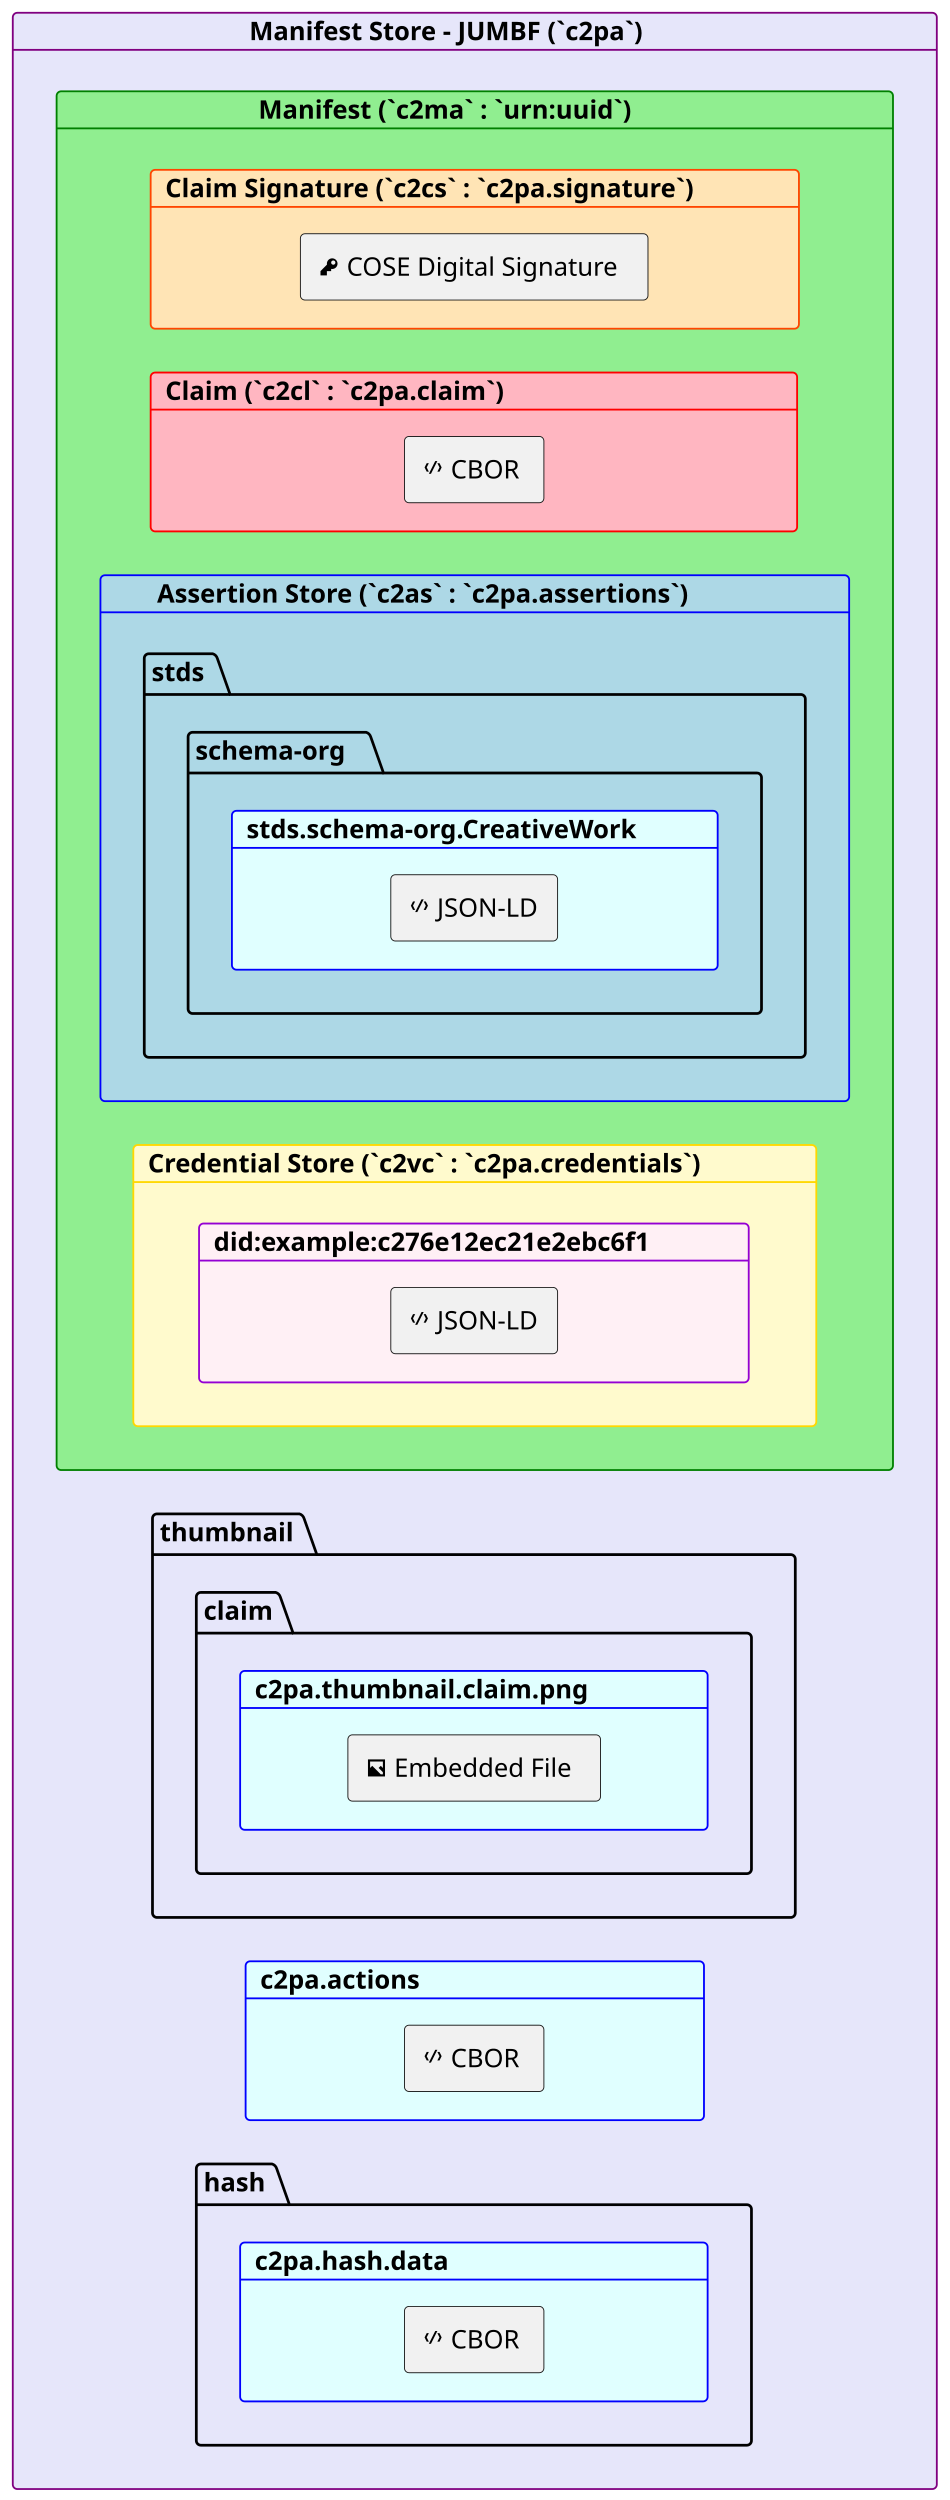
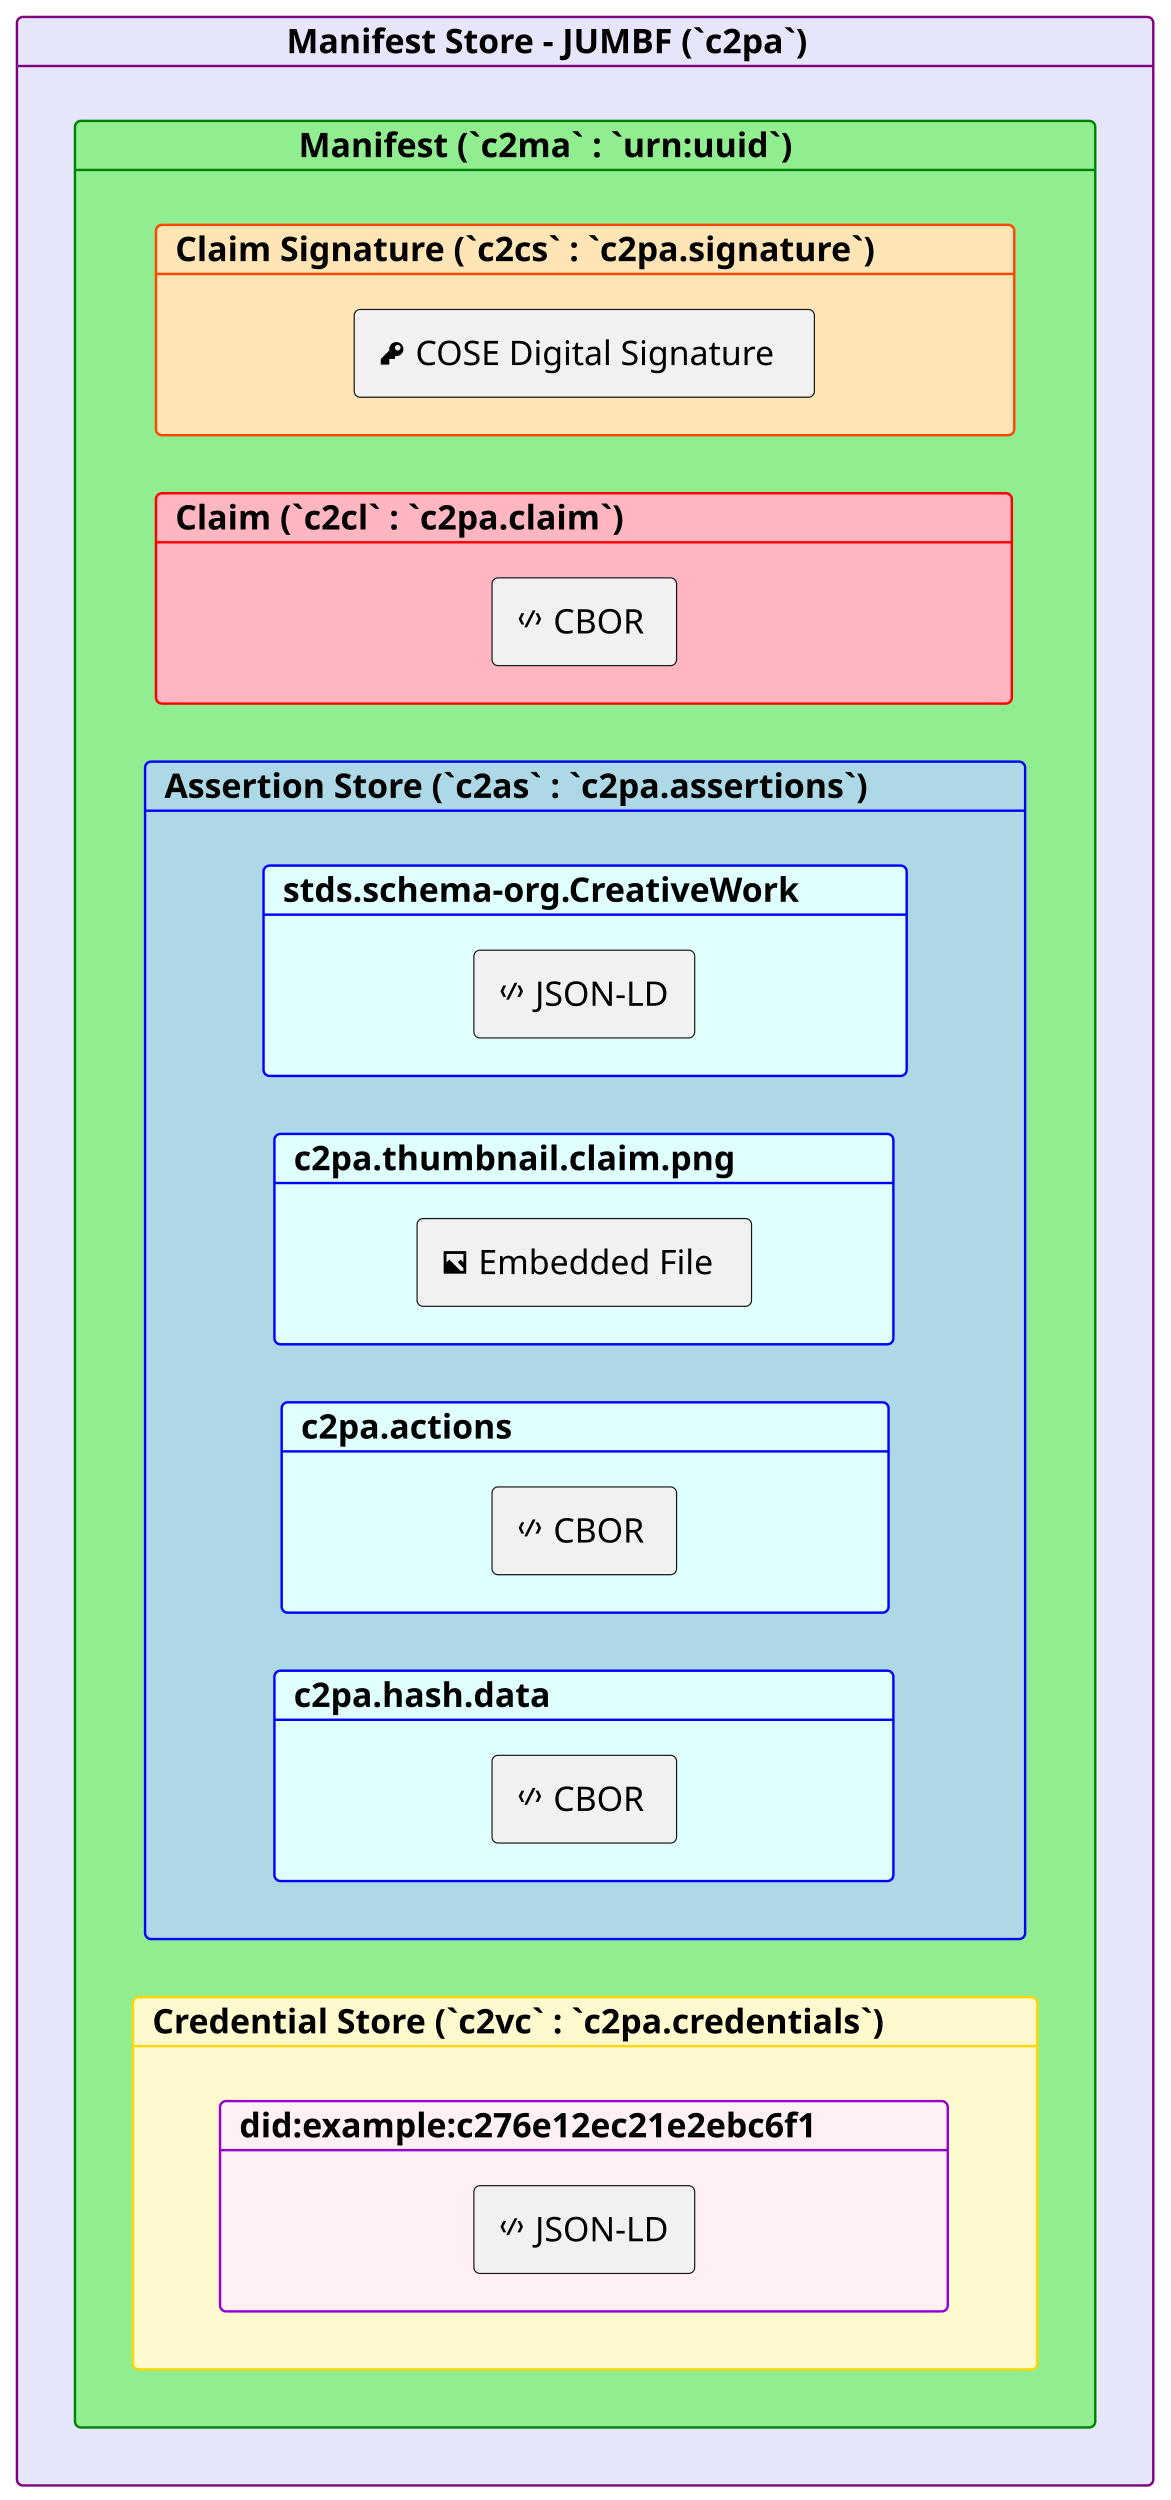
- <svg xmlns="http://www.w3.org/2000/svg" contentStyleType="text/css" height="1369px" preserveAspectRatio="none" style="width:520px;height:1369px;background:#FFFFFF;" version="1.1" viewBox="0 0 520 1369" width="520px" zoomAndPan="magnify">
+ <svg xmlns="http://www.w3.org/2000/svg" contentStyleType="text/css" height="1034px" preserveAspectRatio="none" style="width:484px;height:1034px;background:#FFFFFF;" version="1.1" viewBox="0 0 484 1034" width="484px" zoomAndPan="magnify">
  <defs />
  <g>
    <g id="cluster_c2pa">
-       <rect fill="#E6E6FA" height="1356" rx="2.5" ry="2.5" style="stroke:#800080;stroke-width:1.0;" width="506" x="7" y="7" />
-       <line style="stroke:#800080;stroke-width:1.0;" x1="7" x2="513" y1="27.297" y2="27.297" />
-       <text fill="#000000" font-family="Source Sans Pro" font-size="14" font-weight="bold" lengthAdjust="spacing" textLength="247" x="136.5" y="21.995">Manifest Store - JUMBF (`c2pa`)</text>
+       <rect fill="#E6E6FA" height="1021" rx="2.5" ry="2.5" style="stroke:#800080;stroke-width:1.0;" width="470" x="7" y="7" />
+       <line style="stroke:#800080;stroke-width:1.0;" x1="7" x2="477" y1="27.297" y2="27.297" />
+       <text fill="#000000" font-family="Source Sans Pro" font-size="14" font-weight="bold" lengthAdjust="spacing" textLength="247" x="118.5" y="21.995">Manifest Store - JUMBF (`c2pa`)</text>
    </g>
    <g id="cluster_c2ma">
-       <rect fill="#90EE90" height="755" rx="2.5" ry="2.5" style="stroke:#008000;stroke-width:1.0;" width="458" x="31" y="50" />
-       <line style="stroke:#008000;stroke-width:1.0;" x1="31" x2="489" y1="70.297" y2="70.297" />
-       <text fill="#000000" font-family="Source Sans Pro" font-size="14" font-weight="bold" lengthAdjust="spacing" textLength="237" x="141.5" y="64.995">Manifest (`c2ma` : `urn:uuid`)</text>
+       <rect fill="#90EE90" height="954" rx="2.5" ry="2.5" style="stroke:#008000;stroke-width:1.0;" width="422" x="31" y="50" />
+       <line style="stroke:#008000;stroke-width:1.0;" x1="31" x2="453" y1="70.297" y2="70.297" />
+       <text fill="#000000" font-family="Source Sans Pro" font-size="14" font-weight="bold" lengthAdjust="spacing" textLength="237" x="123.5" y="64.995">Manifest (`c2ma` : `urn:uuid`)</text>
    </g>
    <g id="cluster_c2cs">
-       <rect fill="#FFE4B5" height="87" rx="2.5" ry="2.5" style="stroke:#FF4500;stroke-width:1.0;" width="355" x="82.5" y="93" />
-       <line style="stroke:#FF4500;stroke-width:1.0;" x1="82.5" x2="437.5" y1="113.297" y2="113.297" />
-       <text fill="#000000" font-family="Source Sans Pro" font-size="14" font-weight="bold" lengthAdjust="spacing" textLength="339" x="90.5" y="107.995">Claim Signature (`c2cs` : `c2pa.signature`)</text>
+       <rect fill="#FFE4B5" height="87" rx="2.5" ry="2.5" style="stroke:#FF4500;stroke-width:1.0;" width="355" x="64.5" y="93" />
+       <line style="stroke:#FF4500;stroke-width:1.0;" x1="64.5" x2="419.5" y1="113.297" y2="113.297" />
+       <text fill="#000000" font-family="Source Sans Pro" font-size="14" font-weight="bold" lengthAdjust="spacing" textLength="339" x="72.5" y="107.995">Claim Signature (`c2cs` : `c2pa.signature`)</text>
    </g>
    <g id="cluster_c2cl">
-       <rect fill="#FFB6C1" height="87" rx="2.5" ry="2.5" style="stroke:#FF0000;stroke-width:1.0;" width="354" x="82.5" y="204" />
-       <line style="stroke:#FF0000;stroke-width:1.0;" x1="82.5" x2="436.5" y1="224.297" y2="224.297" />
-       <text fill="#000000" font-family="Source Sans Pro" font-size="14" font-weight="bold" lengthAdjust="spacing" textLength="218" x="90.5" y="218.995">Claim (`c2cl` : `c2pa.claim`)</text>
+       <rect fill="#FFB6C1" height="87" rx="2.5" ry="2.5" style="stroke:#FF0000;stroke-width:1.0;" width="354" x="64.5" y="204" />
+       <line style="stroke:#FF0000;stroke-width:1.0;" x1="64.5" x2="418.5" y1="224.297" y2="224.297" />
+       <text fill="#000000" font-family="Source Sans Pro" font-size="14" font-weight="bold" lengthAdjust="spacing" textLength="218" x="72.5" y="218.995">Claim (`c2cl` : `c2pa.claim`)</text>
    </g>
    <g id="cluster_c2as">
-       <rect fill="#ADD8E6" height="288" rx="2.5" ry="2.5" style="stroke:#0000FF;stroke-width:1.0;" width="410" x="55" y="315" />
-       <line style="stroke:#0000FF;stroke-width:1.0;" x1="55" x2="465" y1="335.297" y2="335.297" />
-       <text fill="#000000" font-family="Source Sans Pro" font-size="14" font-weight="bold" lengthAdjust="spacing" textLength="348" x="86" y="329.995">Assertion Store (`c2as` : `c2pa.assertions`)</text>
+       <rect fill="#ADD8E6" height="487" rx="2.5" ry="2.5" style="stroke:#0000FF;stroke-width:1.0;" width="364" x="60" y="315" />
+       <line style="stroke:#0000FF;stroke-width:1.0;" x1="60" x2="424" y1="335.297" y2="335.297" />
+       <text fill="#000000" font-family="Source Sans Pro" font-size="14" font-weight="bold" lengthAdjust="spacing" textLength="348" x="68" y="329.995">Assertion Store (`c2as` : `c2pa.assertions`)</text>
    </g>
-     <g id="cluster_stds">
-       <path d="M81.5,358 L116.5,358 A3.75,3.75 0 0 1 119,360.5 L126,380.297 L438.5,380.297 A2.5,2.5 0 0 1 441,382.797 L441,576.5 A2.5,2.5 0 0 1 438.5,579 L81.5,579 A2.5,2.5 0 0 1 79,576.5 L79,360.5 A2.5,2.5 0 0 1 81.5,358 " fill="none" style="stroke:#000000;stroke-width:1.5;" />
-       <line style="stroke:#000000;stroke-width:1.5;" x1="79" x2="126" y1="380.297" y2="380.297" />
-       <text fill="#000000" font-family="Source Sans Pro" font-size="14" font-weight="bold" lengthAdjust="spacing" textLength="34" x="83" y="372.995">stds</text>
+     <g id="cluster_stds.schema-org.CreativeWork ">
+       <rect fill="#E0FFFF" height="87" rx="2.5" ry="2.5" style="stroke:#0000FF;stroke-width:1.0;" width="266" x="109" y="358" />
+       <line style="stroke:#0000FF;stroke-width:1.0;" x1="109" x2="375" y1="378.297" y2="378.297" />
+       <text fill="#000000" font-family="Source Sans Pro" font-size="14" font-weight="bold" lengthAdjust="spacing" textLength="245" x="117" y="372.995">stds.schema-org.CreativeWork</text>
    </g>
-     <g id="cluster_schema-org">
-       <path d="M105.5,401 L200.5,401 A3.75,3.75 0 0 1 203,403.5 L210,423.297 L414.5,423.297 A2.5,2.5 0 0 1 417,425.797 L417,552.5 A2.5,2.5 0 0 1 414.5,555 L105.5,555 A2.5,2.5 0 0 1 103,552.5 L103,403.5 A2.5,2.5 0 0 1 105.5,401 " fill="none" style="stroke:#000000;stroke-width:1.5;" />
-       <line style="stroke:#000000;stroke-width:1.5;" x1="103" x2="210" y1="423.297" y2="423.297" />
-       <text fill="#000000" font-family="Source Sans Pro" font-size="14" font-weight="bold" lengthAdjust="spacing" textLength="94" x="107" y="415.995">schema-org</text>
+     <g id="cluster_c2pa.thumbnail.claim.png        ">
+       <rect fill="#E0FFFF" height="87" rx="2.5" ry="2.5" style="stroke:#0000FF;stroke-width:1.0;" width="256" x="113.5" y="469" />
+       <line style="stroke:#0000FF;stroke-width:1.0;" x1="113.5" x2="369.5" y1="489.297" y2="489.297" />
+       <text fill="#000000" font-family="Source Sans Pro" font-size="14" font-weight="bold" lengthAdjust="spacing" textLength="200" x="121.5" y="483.995">c2pa.thumbnail.claim.png</text>
    </g>
-     <g id="cluster_CreativeWork ">
-       <rect fill="#E0FFFF" height="87" rx="2.5" ry="2.5" style="stroke:#0000FF;stroke-width:1.0;" width="266" x="127" y="444" />
-       <line style="stroke:#0000FF;stroke-width:1.0;" x1="127" x2="393" y1="464.297" y2="464.297" />
-       <text fill="#000000" font-family="Source Sans Pro" font-size="14" font-weight="bold" lengthAdjust="spacing" textLength="245" x="135" y="458.995">stds.schema-org.CreativeWork</text>
+     <g id="cluster_c2pa.actions                           ">
+       <rect fill="#E0FFFF" height="87" rx="2.5" ry="2.5" style="stroke:#0000FF;stroke-width:1.0;" width="251" x="116.5" y="580" />
+       <line style="stroke:#0000FF;stroke-width:1.0;" x1="116.5" x2="367.5" y1="600.297" y2="600.297" />
+       <text fill="#000000" font-family="Source Sans Pro" font-size="14" font-weight="bold" lengthAdjust="spacing" textLength="100" x="124.5" y="594.995">c2pa.actions</text>
+     </g>
+     <g id="cluster_c2pa.hash.data                        ">
+       <rect fill="#E0FFFF" height="87" rx="2.5" ry="2.5" style="stroke:#0000FF;stroke-width:1.0;" width="256" x="113.5" y="691" />
+       <line style="stroke:#0000FF;stroke-width:1.0;" x1="113.5" x2="369.5" y1="711.297" y2="711.297" />
+       <text fill="#000000" font-family="Source Sans Pro" font-size="14" font-weight="bold" lengthAdjust="spacing" textLength="120" x="121.5" y="705.995">c2pa.hash.data</text>
    </g>
    <g id="cluster_c2vc">
-       <rect fill="#FFFACD" height="154" rx="2.5" ry="2.5" style="stroke:#FFD700;stroke-width:1.0;" width="374" x="73" y="627" />
-       <line style="stroke:#FFD700;stroke-width:1.0;" x1="73" x2="447" y1="647.297" y2="647.297" />
-       <text fill="#000000" font-family="Source Sans Pro" font-size="14" font-weight="bold" lengthAdjust="spacing" textLength="358" x="81" y="641.995">Credential Store (`c2vc` : `c2pa.credentials`)</text>
+       <rect fill="#FFFACD" height="154" rx="2.5" ry="2.5" style="stroke:#FFD700;stroke-width:1.0;" width="374" x="55" y="826" />
+       <line style="stroke:#FFD700;stroke-width:1.0;" x1="55" x2="429" y1="846.297" y2="846.297" />
+       <text fill="#000000" font-family="Source Sans Pro" font-size="14" font-weight="bold" lengthAdjust="spacing" textLength="358" x="63" y="840.995">Credential Store (`c2vc` : `c2pa.credentials`)</text>
    </g>
    <g id="cluster_did:example:c276e12ec21e2ebc6f1">
-       <rect fill="#FFF0F5" height="87" rx="2.5" ry="2.5" style="stroke:#9400D3;stroke-width:1.0;" width="301" x="109" y="670" />
-       <line style="stroke:#9400D3;stroke-width:1.0;" x1="109" x2="410" y1="690.297" y2="690.297" />
-       <text fill="#000000" font-family="Source Sans Pro" font-size="14" font-weight="bold" lengthAdjust="spacing" textLength="285" x="117" y="684.995">did:example:c276e12ec21e2ebc6f1</text>
-     </g>
-     <g id="cluster_thumbnail">
-       <path d="M86,829 L164,829 A3.75,3.75 0 0 1 166.5,831.5 L173.5,851.297 L433,851.297 A2.5,2.5 0 0 1 435.5,853.797 L435.5,1047.5 A2.5,2.5 0 0 1 433,1050 L86,1050 A2.5,2.5 0 0 1 83.5,1047.5 L83.5,831.5 A2.5,2.5 0 0 1 86,829 " fill="none" style="stroke:#000000;stroke-width:1.5;" />
-       <line style="stroke:#000000;stroke-width:1.5;" x1="83.5" x2="173.5" y1="851.297" y2="851.297" />
-       <text fill="#000000" font-family="Source Sans Pro" font-size="14" font-weight="bold" lengthAdjust="spacing" textLength="77" x="87.5" y="843.995">thumbnail</text>
-     </g>
-     <g id="cluster_claim">
-       <path d="M110,872 L151,872 A3.75,3.75 0 0 1 153.5,874.5 L160.5,894.297 L409,894.297 A2.5,2.5 0 0 1 411.5,896.797 L411.5,1023.5 A2.5,2.5 0 0 1 409,1026 L110,1026 A2.5,2.5 0 0 1 107.5,1023.5 L107.5,874.5 A2.5,2.5 0 0 1 110,872 " fill="none" style="stroke:#000000;stroke-width:1.5;" />
-       <line style="stroke:#000000;stroke-width:1.5;" x1="107.5" x2="160.5" y1="894.297" y2="894.297" />
-       <text fill="#000000" font-family="Source Sans Pro" font-size="14" font-weight="bold" lengthAdjust="spacing" textLength="40" x="111.5" y="886.995">claim</text>
-     </g>
-     <g id="cluster_png        ">
-       <rect fill="#E0FFFF" height="87" rx="2.5" ry="2.5" style="stroke:#0000FF;stroke-width:1.0;" width="256" x="131.5" y="915" />
-       <line style="stroke:#0000FF;stroke-width:1.0;" x1="131.5" x2="387.5" y1="935.297" y2="935.297" />
-       <text fill="#000000" font-family="Source Sans Pro" font-size="14" font-weight="bold" lengthAdjust="spacing" textLength="200" x="139.5" y="929.995">c2pa.thumbnail.claim.png</text>
-     </g>
-     <g id="cluster_actions                           ">
-       <rect fill="#E0FFFF" height="87" rx="2.5" ry="2.5" style="stroke:#0000FF;stroke-width:1.0;" width="251" x="134.5" y="1074" />
-       <line style="stroke:#0000FF;stroke-width:1.0;" x1="134.5" x2="385.5" y1="1094.297" y2="1094.297" />
-       <text fill="#000000" font-family="Source Sans Pro" font-size="14" font-weight="bold" lengthAdjust="spacing" textLength="100" x="142.5" y="1088.995">c2pa.actions</text>
-     </g>
-     <g id="cluster_hash">
-       <path d="M110,1185 L149,1185 A3.75,3.75 0 0 1 151.5,1187.5 L158.5,1207.297 L409,1207.297 A2.5,2.5 0 0 1 411.5,1209.797 L411.5,1336.5 A2.5,2.5 0 0 1 409,1339 L110,1339 A2.5,2.5 0 0 1 107.5,1336.5 L107.5,1187.5 A2.5,2.5 0 0 1 110,1185 " fill="none" style="stroke:#000000;stroke-width:1.5;" />
-       <line style="stroke:#000000;stroke-width:1.5;" x1="107.5" x2="158.5" y1="1207.297" y2="1207.297" />
-       <text fill="#000000" font-family="Source Sans Pro" font-size="14" font-weight="bold" lengthAdjust="spacing" textLength="38" x="111.5" y="1199.995">hash</text>
-     </g>
-     <g id="cluster_data                        ">
-       <rect fill="#E0FFFF" height="87" rx="2.5" ry="2.5" style="stroke:#0000FF;stroke-width:1.0;" width="256" x="131.5" y="1228" />
-       <line style="stroke:#0000FF;stroke-width:1.0;" x1="131.5" x2="387.5" y1="1248.297" y2="1248.297" />
-       <text fill="#000000" font-family="Source Sans Pro" font-size="14" font-weight="bold" lengthAdjust="spacing" textLength="120" x="139.5" y="1242.995">c2pa.hash.data</text>
+       <rect fill="#FFF0F5" height="87" rx="2.5" ry="2.5" style="stroke:#9400D3;stroke-width:1.0;" width="301" x="91" y="869" />
+       <line style="stroke:#9400D3;stroke-width:1.0;" x1="91" x2="392" y1="889.297" y2="889.297" />
+       <text fill="#000000" font-family="Source Sans Pro" font-size="14" font-weight="bold" lengthAdjust="spacing" textLength="285" x="99" y="883.995">did:example:c276e12ec21e2ebc6f1</text>
    </g>
    <g id="elem_CS">
-       <rect fill="#F1F1F1" height="36.297" rx="2.5" ry="2.5" style="stroke:#181818;stroke-width:0.5;" width="190.333" x="164.5" y="128" />
-       <path d="M181.917,141.464 C180.307,141.464 179,142.77 179,144.38 C179,144.567 179,144.754 179.035,144.929 L175.5,148.464 L175.5,150.797 L179,150.797 L179,148.464 L181.333,148.464 L181.333,147.297 L181.368,147.262 C181.543,147.297 181.73,147.297 181.917,147.297 C183.527,147.297 184.833,145.99 184.833,144.38 C184.833,142.77 183.527,141.464 181.917,141.464 M182.5,142.63 C183.142,142.63 183.667,143.155 183.667,143.797 C183.667,144.439 183.142,144.964 182.5,144.964 C181.858,144.964 181.333,144.439 181.333,143.797 C181.333,143.155 181.858,142.63 182.5,142.63 " fill="#000000" style="stroke:;stroke-width:0.0;stroke-dasharray:;" />
-       <text fill="#000000" font-family="Source Sans Pro" font-size="14" lengthAdjust="spacing" textLength="155" x="189.833" y="150.995">COSE Digital Signature</text>
+       <rect fill="#F1F1F1" height="36.297" rx="2.5" ry="2.5" style="stroke:#181818;stroke-width:0.5;" width="190.333" x="146.5" y="128" />
+       <path d="M163.917,141.464 C162.307,141.464 161,142.77 161,144.38 C161,144.567 161,144.754 161.035,144.929 L157.5,148.464 L157.5,150.797 L161,150.797 L161,148.464 L163.333,148.464 L163.333,147.297 L163.368,147.262 C163.543,147.297 163.73,147.297 163.917,147.297 C165.527,147.297 166.833,145.99 166.833,144.38 C166.833,142.77 165.527,141.464 163.917,141.464 M164.5,142.63 C165.142,142.63 165.667,143.155 165.667,143.797 C165.667,144.439 165.142,144.964 164.5,144.964 C163.858,144.964 163.333,144.439 163.333,143.797 C163.333,143.155 163.858,142.63 164.5,142.63 " fill="#000000" style="stroke:;stroke-width:0.0;stroke-dasharray:;" />
+       <text fill="#000000" font-family="Source Sans Pro" font-size="14" lengthAdjust="spacing" textLength="155" x="171.833" y="150.995">COSE Digital Signature</text>
    </g>
    <g id="elem_C">
-       <rect fill="#F1F1F1" height="36.297" rx="2.5" ry="2.5" style="stroke:#181818;stroke-width:0.5;" width="76.333" x="221.5" y="239" />
-       <path d="M238.333,252.464 L234.833,259.464 L236,259.464 L239.5,252.464 L238.333,252.464 M233.667,253.63 L232.5,255.964 L233.667,258.297 L234.833,258.297 L233.667,255.964 L234.833,253.63 L233.667,253.63 M239.5,253.63 L240.667,255.964 L239.5,258.297 L240.667,258.297 L241.833,255.964 L240.667,253.63 L239.5,253.63 " fill="#000000" style="stroke:;stroke-width:0.0;stroke-dasharray:;" />
-       <text fill="#000000" font-family="Source Sans Pro" font-size="14" lengthAdjust="spacing" textLength="41" x="246.833" y="261.995">CBOR</text>
+       <rect fill="#F1F1F1" height="36.297" rx="2.5" ry="2.5" style="stroke:#181818;stroke-width:0.5;" width="76.333" x="203.5" y="239" />
+       <path d="M220.333,252.464 L216.833,259.464 L218,259.464 L221.5,252.464 L220.333,252.464 M215.667,253.63 L214.5,255.964 L215.667,258.297 L216.833,258.297 L215.667,255.964 L216.833,253.63 L215.667,253.63 M221.5,253.63 L222.667,255.964 L221.5,258.297 L222.667,258.297 L223.833,255.964 L222.667,253.63 L221.5,253.63 " fill="#000000" style="stroke:;stroke-width:0.0;stroke-dasharray:;" />
+       <text fill="#000000" font-family="Source Sans Pro" font-size="14" lengthAdjust="spacing" textLength="41" x="228.833" y="261.995">CBOR</text>
    </g>
    <g id="elem_A1">
-       <rect fill="#F1F1F1" height="36.297" rx="2.5" ry="2.5" style="stroke:#181818;stroke-width:0.5;" width="91.333" x="214" y="479" />
-       <path d="M230.833,492.464 L227.333,499.464 L228.5,499.464 L232,492.464 L230.833,492.464 M226.167,493.63 L225,495.964 L226.167,498.297 L227.333,498.297 L226.167,495.964 L227.333,493.63 L226.167,493.63 M232,493.63 L233.167,495.964 L232,498.297 L233.167,498.297 L234.333,495.964 L233.167,493.63 L232,493.63 " fill="#000000" style="stroke:;stroke-width:0.0;stroke-dasharray:;" />
-       <text fill="#000000" font-family="Source Sans Pro" font-size="14" lengthAdjust="spacing" textLength="56" x="239.333" y="501.995">JSON-LD</text>
+       <rect fill="#F1F1F1" height="36.297" rx="2.5" ry="2.5" style="stroke:#181818;stroke-width:0.5;" width="91.333" x="196" y="393" />
+       <path d="M212.833,406.464 L209.333,413.464 L210.5,413.464 L214,406.464 L212.833,406.464 M208.167,407.63 L207,409.964 L208.167,412.297 L209.333,412.297 L208.167,409.964 L209.333,407.63 L208.167,407.63 M214,407.63 L215.167,409.964 L214,412.297 L215.167,412.297 L216.333,409.964 L215.167,407.63 L214,407.63 " fill="#000000" style="stroke:;stroke-width:0.0;stroke-dasharray:;" />
+       <text fill="#000000" font-family="Source Sans Pro" font-size="14" lengthAdjust="spacing" textLength="56" x="221.333" y="415.995">JSON-LD</text>
+     </g>
+     <g id="elem_A2">
+       <rect fill="#F1F1F1" height="36.297" rx="2.5" ry="2.5" style="stroke:#181818;stroke-width:0.5;" width="138.333" x="172.5" y="504" />
+       <path d="M183.5,517.463 L183.5,526.797 L192.833,526.797 L192.833,517.463 L183.5,517.463 M184.667,518.63 L191.667,518.63 L191.667,522.13 L190.5,520.963 L189.333,522.13 L191.667,524.463 L191.667,525.63 L190.5,525.63 L185.833,520.963 L184.667,522.13 L184.667,518.63 " fill="#000000" style="stroke:;stroke-width:0.0;stroke-dasharray:;" />
+       <text fill="#000000" font-family="Source Sans Pro" font-size="14" lengthAdjust="spacing" textLength="103" x="197.833" y="526.995">Embedded File</text>
+     </g>
+     <g id="elem_A3">
+       <rect fill="#F1F1F1" height="36.297" rx="2.5" ry="2.5" style="stroke:#181818;stroke-width:0.5;" width="76.333" x="203.5" y="615" />
+       <path d="M220.333,628.463 L216.833,635.463 L218,635.463 L221.5,628.463 L220.333,628.463 M215.667,629.63 L214.5,631.963 L215.667,634.297 L216.833,634.297 L215.667,631.963 L216.833,629.63 L215.667,629.63 M221.5,629.63 L222.667,631.963 L221.5,634.297 L222.667,634.297 L223.833,631.963 L222.667,629.63 L221.5,629.63 " fill="#000000" style="stroke:;stroke-width:0.0;stroke-dasharray:;" />
+       <text fill="#000000" font-family="Source Sans Pro" font-size="14" lengthAdjust="spacing" textLength="41" x="228.833" y="637.995">CBOR</text>
+     </g>
+     <g id="elem_A4">
+       <rect fill="#F1F1F1" height="36.297" rx="2.5" ry="2.5" style="stroke:#181818;stroke-width:0.5;" width="76.333" x="203.5" y="726" />
+       <path d="M220.333,739.463 L216.833,746.463 L218,746.463 L221.5,739.463 L220.333,739.463 M215.667,740.63 L214.5,742.963 L215.667,745.297 L216.833,745.297 L215.667,742.963 L216.833,740.63 L215.667,740.63 M221.5,740.63 L222.667,742.963 L221.5,745.297 L222.667,745.297 L223.833,742.963 L222.667,740.63 L221.5,740.63 " fill="#000000" style="stroke:;stroke-width:0.0;stroke-dasharray:;" />
+       <text fill="#000000" font-family="Source Sans Pro" font-size="14" lengthAdjust="spacing" textLength="41" x="228.833" y="748.995">CBOR</text>
    </g>
    <g id="elem_VC">
-       <rect fill="#F1F1F1" height="36.297" rx="2.5" ry="2.5" style="stroke:#181818;stroke-width:0.5;" width="91.333" x="214" y="705" />
-       <path d="M230.833,718.463 L227.333,725.463 L228.5,725.463 L232,718.463 L230.833,718.463 M226.167,719.63 L225,721.963 L226.167,724.297 L227.333,724.297 L226.167,721.963 L227.333,719.63 L226.167,719.63 M232,719.63 L233.167,721.963 L232,724.297 L233.167,724.297 L234.333,721.963 L233.167,719.63 L232,719.63 " fill="#000000" style="stroke:;stroke-width:0.0;stroke-dasharray:;" />
-       <text fill="#000000" font-family="Source Sans Pro" font-size="14" lengthAdjust="spacing" textLength="56" x="239.333" y="727.995">JSON-LD</text>
-     </g>
-     <g id="elem_A2">
-       <rect fill="#F1F1F1" height="36.297" rx="2.5" ry="2.5" style="stroke:#181818;stroke-width:0.5;" width="138.333" x="190.5" y="950" />
-       <path d="M201.5,963.463 L201.5,972.797 L210.833,972.797 L210.833,963.463 L201.5,963.463 M202.667,964.63 L209.667,964.63 L209.667,968.13 L208.5,966.963 L207.333,968.13 L209.667,970.463 L209.667,971.63 L208.5,971.63 L203.833,966.963 L202.667,968.13 L202.667,964.63 " fill="#000000" style="stroke:;stroke-width:0.0;stroke-dasharray:;" />
-       <text fill="#000000" font-family="Source Sans Pro" font-size="14" lengthAdjust="spacing" textLength="103" x="215.833" y="972.995">Embedded File</text>
-     </g>
-     <g id="elem_A3">
-       <rect fill="#F1F1F1" height="36.297" rx="2.5" ry="2.5" style="stroke:#181818;stroke-width:0.5;" width="76.333" x="221.5" y="1109" />
-       <path d="M238.333,1122.464 L234.833,1129.464 L236,1129.464 L239.5,1122.464 L238.333,1122.464 M233.667,1123.63 L232.5,1125.964 L233.667,1128.297 L234.833,1128.297 L233.667,1125.964 L234.833,1123.63 L233.667,1123.63 M239.5,1123.63 L240.667,1125.964 L239.5,1128.297 L240.667,1128.297 L241.833,1125.964 L240.667,1123.63 L239.5,1123.63 " fill="#000000" style="stroke:;stroke-width:0.0;stroke-dasharray:;" />
-       <text fill="#000000" font-family="Source Sans Pro" font-size="14" lengthAdjust="spacing" textLength="41" x="246.833" y="1131.995">CBOR</text>
-     </g>
-     <g id="elem_A4">
-       <rect fill="#F1F1F1" height="36.297" rx="2.5" ry="2.5" style="stroke:#181818;stroke-width:0.5;" width="76.333" x="221.5" y="1263" />
-       <path d="M238.333,1276.464 L234.833,1283.464 L236,1283.464 L239.5,1276.464 L238.333,1276.464 M233.667,1277.63 L232.5,1279.964 L233.667,1282.297 L234.833,1282.297 L233.667,1279.964 L234.833,1277.63 L233.667,1277.63 M239.5,1277.63 L240.667,1279.964 L239.5,1282.297 L240.667,1282.297 L241.833,1279.964 L240.667,1277.63 L239.5,1277.63 " fill="#000000" style="stroke:;stroke-width:0.0;stroke-dasharray:;" />
-       <text fill="#000000" font-family="Source Sans Pro" font-size="14" lengthAdjust="spacing" textLength="41" x="246.833" y="1285.995">CBOR</text>
+       <rect fill="#F1F1F1" height="36.297" rx="2.5" ry="2.5" style="stroke:#181818;stroke-width:0.5;" width="91.333" x="196" y="904" />
+       <path d="M212.833,917.463 L209.333,924.463 L210.5,924.463 L214,917.463 L212.833,917.463 M208.167,918.63 L207,920.963 L208.167,923.297 L209.333,923.297 L208.167,920.963 L209.333,918.63 L208.167,918.63 M214,918.63 L215.167,920.963 L214,923.297 L215.167,923.297 L216.333,920.963 L215.167,918.63 L214,918.63 " fill="#000000" style="stroke:;stroke-width:0.0;stroke-dasharray:;" />
+       <text fill="#000000" font-family="Source Sans Pro" font-size="14" lengthAdjust="spacing" textLength="56" x="221.333" y="926.995">JSON-LD</text>
    </g>
  </g>
</svg>
